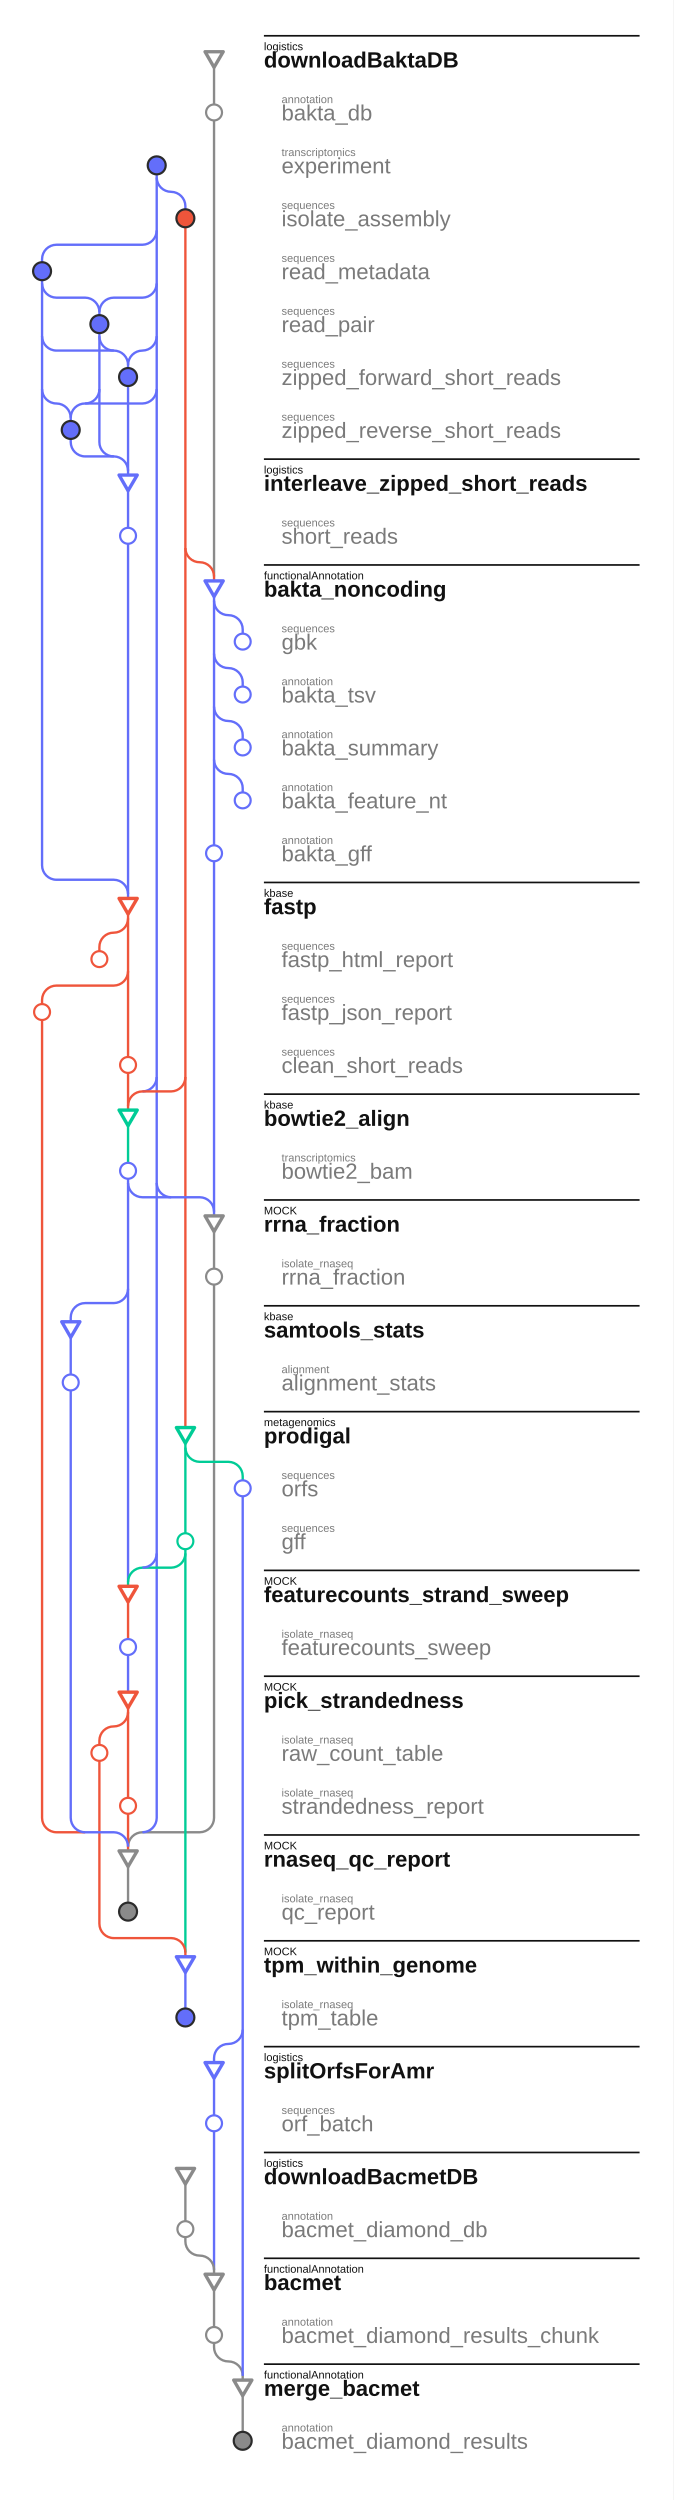
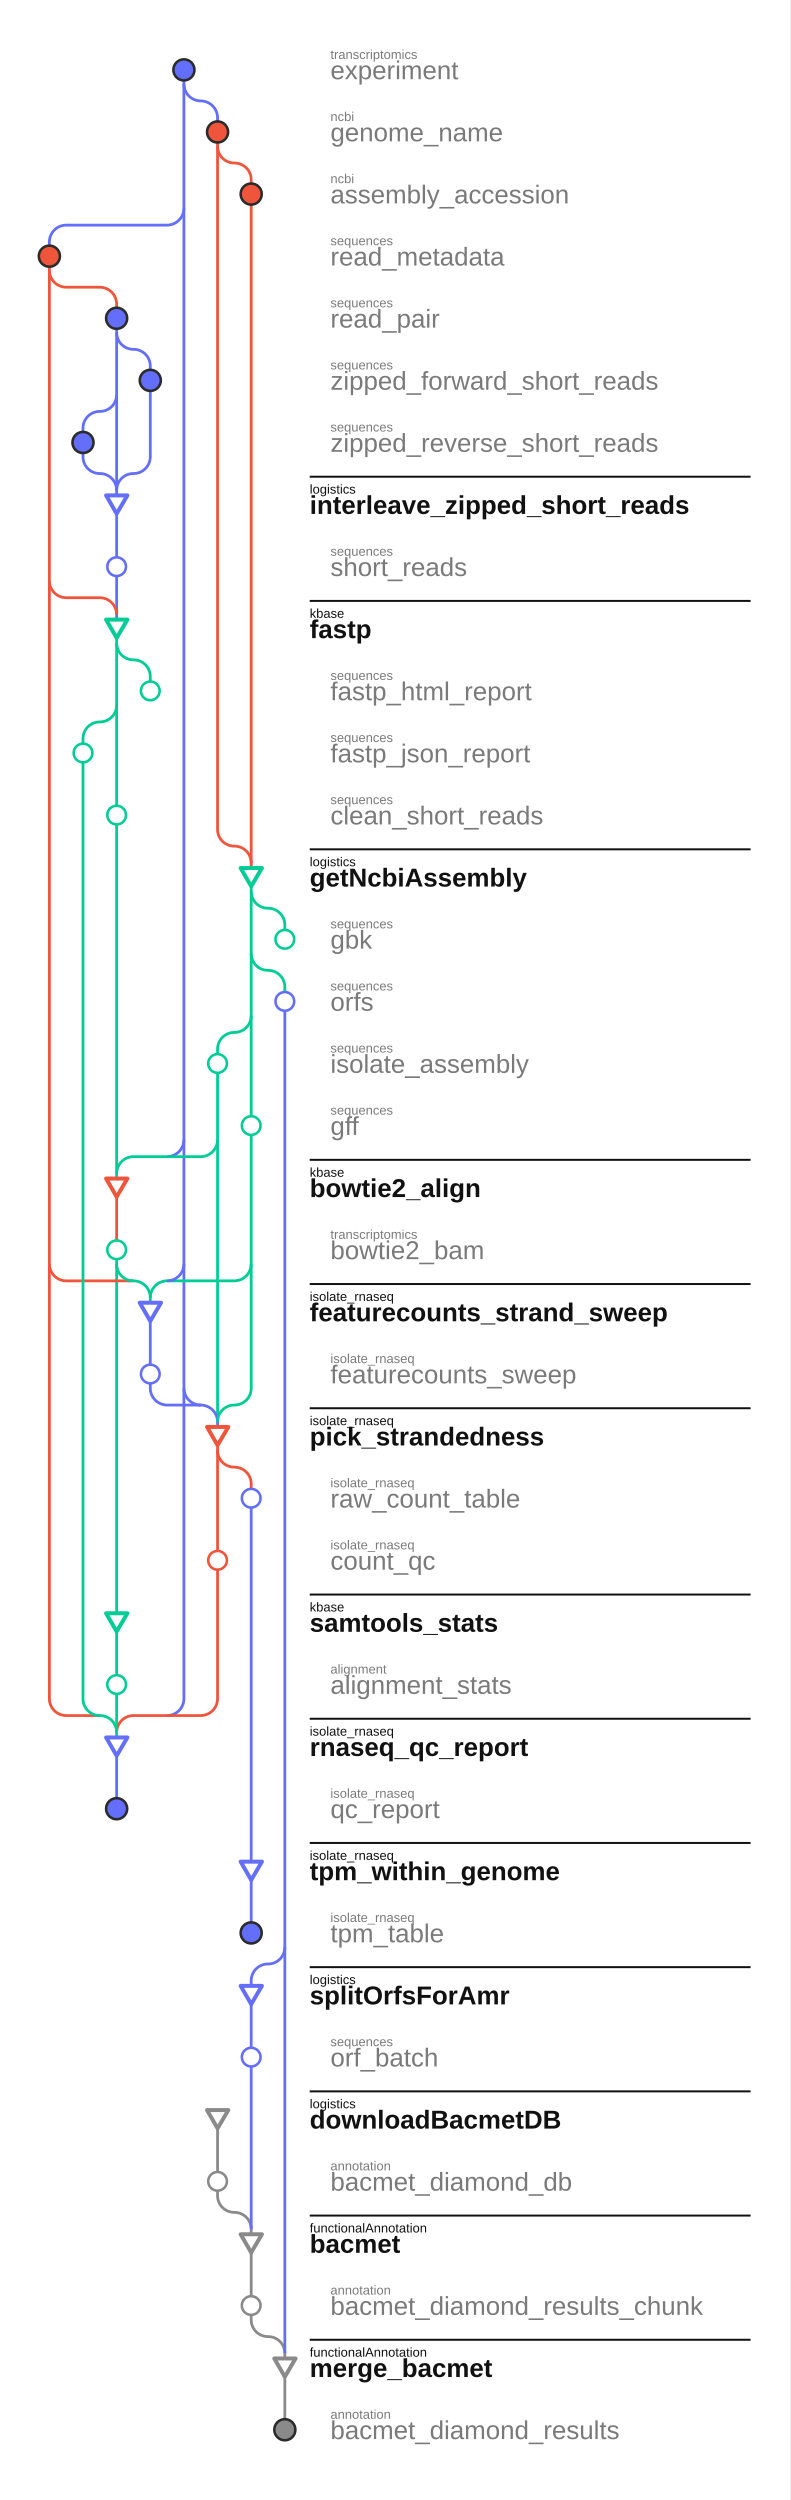
- <svg xmlns="http://www.w3.org/2000/svg" width="397" height="1474" viewBox="0 0 397 1474">
-   <rect width="397" height="1474" fill="#FFFFFF" />
+ <svg xmlns="http://www.w3.org/2000/svg" width="397" height="1256" viewBox="0 0 397 1256">
+   <rect width="397" height="1256" fill="#FFFFFF" />
  <g fill="none" stroke="#666666" stroke-width="1.4" stroke-linejoin="round" stroke-linecap="butt">
-     <path d="M 126.2,39.7 L 126.2,61.6" stroke="#8A8A8A" />
-     <path d="M 126.2,71.0 L 126.2,339.9" stroke="#8A8A8A" />
-     <path d="M 126.2,342.5 L 126.2,339.9 A 8.4,8.4 0 0 0 117.8,331.5 A 8.4,8.4 0 0 1 109.3,323.1" stroke="#EF553B" />
-     <path d="M 126.2,351.7 L 126.2,354.2 L 126.2,385.4 L 126.2,416.6 L 126.2,447.9 L 126.2,498.4" stroke="#636EFA" />
-     <path d="M 126.2,507.8 L 126.2,714.4 L 126.2,716.9" stroke="#636EFA" />
-     <path d="M 126.2,726.1 L 126.2,748.0" stroke="#8A8A8A" />
-     <path d="M 126.2,757.4 L 126.2,1071.8 A 8.5,8.5 0 0 1 117.8,1080.3 L 84.0,1080.3 A 8.5,8.5 0 0 0 75.5,1088.8" stroke="#8A8A8A" />
-     <path d="M 126.2,1216.1 L 126.2,1213.5 A 8.4,8.4 0 0 1 134.7,1205.1 A 8.4,8.4 0 0 0 143.1,1196.7" stroke="#636EFA" />
-     <path d="M 126.2,1225.3 L 126.2,1247.2" stroke="#636EFA" />
-     <path d="M 126.2,1256.6 L 126.2,1338.3" stroke="#636EFA" />
-     <path d="M 126.2,1340.9 L 126.2,1338.3 A 8.4,8.4 0 0 0 117.8,1329.9 A 8.4,8.4 0 0 1 109.3,1321.5 L 109.3,1319.0" stroke="#8A8A8A" />
-     <path d="M 126.2,1350.1 L 126.2,1372.0" stroke="#8A8A8A" />
-     <path d="M 126.2,1381.4 L 126.2,1383.8 A 8.4,8.4 0 0 0 134.7,1392.3 A 8.4,8.4 0 0 1 143.1,1400.8 L 143.1,1403.3" stroke="#8A8A8A" />
-     <path d="M 92.4,102.8 L 92.4,104.7 L 92.4,135.8 L 92.4,167.1 L 92.4,198.2 L 92.4,229.4 L 92.4,635.0 L 92.4,697.5 L 92.4,915.9 L 92.4,1071.8 A 8.5,8.5 0 0 1 84.0,1080.3" stroke="#636EFA" />
-     <path d="M 109.3,123.4 L 109.3,121.5 A 8.5,8.5 0 0 0 100.9,113.1 A 8.5,8.5 0 0 1 92.4,104.7" stroke="#636EFA" />
-     <path d="M 109.3,134.0 L 109.3,323.1 L 109.3,635.0 L 109.3,841.7" stroke="#EF553B" />
-     <path d="M 109.3,850.9 L 109.3,853.5 L 109.3,904.0" stroke="#00CC96" />
-     <path d="M 109.3,913.4 L 109.3,915.9 L 109.3,1151.2" stroke="#00CC96" />
-     <path d="M 109.3,1153.7 L 109.3,1151.2 A 8.5,8.5 0 0 0 100.9,1142.7 L 67.1,1142.7 A 8.5,8.5 0 0 1 58.6,1134.2 L 58.6,1038.2" stroke="#EF553B" />
-     <path d="M 109.3,1162.9 L 109.3,1184.2" stroke="#636EFA" />
-     <path d="M 109.3,1287.7 L 109.3,1309.6" stroke="#8A8A8A" />
-     <path d="M 24.8,154.6 L 24.8,152.8 A 8.5,8.5 0 0 1 33.3,144.3 L 84.0,144.3 A 8.5,8.5 0 0 0 92.4,135.8" stroke="#636EFA" />
-     <path d="M 24.8,165.2 L 24.8,167.1 L 24.8,198.2 L 24.8,229.4 L 24.8,510.2 A 8.5,8.5 0 0 0 33.3,518.7 L 67.1,518.7 A 8.5,8.5 0 0 1 75.5,527.1" stroke="#636EFA" />
-     <path d="M 24.8,592.0 L 24.8,589.5 A 8.5,8.5 0 0 1 33.3,581.1 L 67.1,581.1 A 8.5,8.5 0 0 0 75.5,572.6" stroke="#EF553B" />
-     <path d="M 24.8,601.4 L 24.8,1071.8 A 8.5,8.5 0 0 0 33.3,1080.3 L 50.2,1080.3" stroke="#EF553B" />
-     <path d="M 58.6,185.8 L 58.6,183.9 A 8.5,8.5 0 0 1 67.1,175.5 L 84.0,175.5 A 8.5,8.5 0 0 0 92.4,167.1" stroke="#636EFA" />
-     <path d="M 58.6,196.4 L 58.6,198.2 L 58.6,229.4 L 58.6,260.6 A 8.4,8.4 0 0 0 67.1,269.1" stroke="#636EFA" />
-     <path d="M 58.6,560.8 L 58.6,558.4 A 8.4,8.4 0 0 1 67.1,549.9 A 8.4,8.4 0 0 0 75.5,541.5" stroke="#EF553B" />
-     <path d="M 58.6,1028.8 L 58.6,1026.3 A 8.4,8.4 0 0 1 67.1,1017.9 A 8.4,8.4 0 0 0 75.5,1009.5" stroke="#EF553B" />
-     <path d="M 75.5,217.0 L 75.5,215.2 A 8.5,8.5 0 0 1 84.0,206.7 A 8.5,8.5 0 0 0 92.4,198.2" stroke="#636EFA" />
-     <path d="M 75.5,227.6 L 75.5,277.6 L 75.5,280.1" stroke="#636EFA" />
-     <path d="M 75.5,289.3 L 75.5,311.2" stroke="#636EFA" />
-     <path d="M 75.5,320.6 L 75.5,527.1 L 75.5,529.7" stroke="#636EFA" />
-     <path d="M 75.5,538.9 L 75.5,541.5 L 75.5,572.6 L 75.5,623.2" stroke="#EF553B" />
-     <path d="M 75.5,632.6 L 75.5,652.0 L 75.5,654.5" stroke="#EF553B" />
-     <path d="M 75.5,663.7 L 75.5,685.6" stroke="#00CC96" />
-     <path d="M 75.5,695.0 L 75.5,697.5 L 75.5,759.9 L 75.5,932.8" stroke="#636EFA" />
-     <path d="M 75.5,935.3 L 75.5,932.8 A 8.5,8.5 0 0 1 84.0,924.3 L 100.9,924.3 A 8.5,8.5 0 0 0 109.3,915.9" stroke="#00CC96" />
-     <path d="M 75.5,944.5 L 75.5,966.4" stroke="#EF553B" />
-     <path d="M 75.5,975.8 L 75.5,997.7" stroke="#636EFA" />
-     <path d="M 75.5,1006.9 L 75.5,1009.5 L 75.5,1060.0" stroke="#EF553B" />
-     <path d="M 75.5,1069.4 L 75.5,1088.8 L 75.5,1091.3" stroke="#EF553B" />
-     <path d="M 75.5,1100.5 L 75.5,1121.8" stroke="#8A8A8A" />
-     <path d="M 41.7,248.2 L 41.7,246.3 A 8.4,8.4 0 0 1 50.2,237.9 L 84.0,237.9 A 8.5,8.5 0 0 0 92.4,229.4" stroke="#636EFA" />
-     <path d="M 41.7,258.8 L 41.7,260.6 A 8.5,8.5 0 0 0 50.2,269.1 L 67.1,269.1 A 8.5,8.5 0 0 1 75.5,277.6" stroke="#636EFA" />
-     <path d="M 41.7,779.3 L 41.7,776.8 A 8.5,8.5 0 0 1 50.2,768.3 L 67.1,768.3 A 8.5,8.5 0 0 0 75.5,759.9" stroke="#636EFA" />
-     <path d="M 41.7,788.5 L 41.7,810.4" stroke="#636EFA" />
-     <path d="M 41.7,819.8 L 41.7,1071.8 A 8.5,8.5 0 0 0 50.2,1080.3 L 67.1,1080.3 A 8.5,8.5 0 0 1 75.5,1088.8" stroke="#636EFA" />
-     <path d="M 143.1,373.6 L 143.1,371.1 A 8.4,8.4 0 0 0 134.7,362.7 A 8.4,8.4 0 0 1 126.2,354.2" stroke="#636EFA" />
-     <path d="M 143.1,404.8 L 143.1,402.4 A 8.4,8.4 0 0 0 134.7,393.9 A 8.4,8.4 0 0 1 126.2,385.4" stroke="#636EFA" />
-     <path d="M 143.1,436.0 L 143.1,433.6 A 8.4,8.4 0 0 0 134.7,425.1 A 8.4,8.4 0 0 1 126.2,416.6" stroke="#636EFA" />
-     <path d="M 143.1,467.2 L 143.1,464.8 A 8.4,8.4 0 0 0 134.7,456.3 A 8.4,8.4 0 0 1 126.2,447.9" stroke="#636EFA" />
-     <path d="M 143.1,872.8 L 143.1,870.4 A 8.5,8.5 0 0 0 134.7,861.9 L 117.8,861.9 A 8.5,8.5 0 0 1 109.3,853.5" stroke="#00CC96" />
-     <path d="M 143.1,882.2 L 143.1,1196.7 L 143.1,1400.8" stroke="#636EFA" />
-     <path d="M 143.1,1412.5 L 143.1,1433.8" stroke="#8A8A8A" />
+     <path d="M 92.4,40.4 L 92.4,42.2 L 92.4,104.7 L 92.4,572.6 L 92.4,635.0 L 92.4,697.5 L 92.4,853.5 A 8.5,8.5 0 0 1 84.0,861.9" stroke="#636EFA" />
+     <path d="M 109.3,61.0 L 109.3,59.1 A 8.5,8.5 0 0 0 100.9,50.7 A 8.5,8.5 0 0 1 92.4,42.2" stroke="#636EFA" />
+     <path d="M 109.3,71.6 L 109.3,73.5 L 109.3,416.6 A 8.4,8.4 0 0 0 117.8,425.1 A 8.4,8.4 0 0 1 126.2,433.6" stroke="#EF553B" />
+     <path d="M 109.3,529.6 L 109.3,527.1 A 8.4,8.4 0 0 1 117.8,518.7 A 8.4,8.4 0 0 0 126.2,510.2" stroke="#00CC96" />
+     <path d="M 109.3,539.0 L 109.3,572.6 L 109.3,714.4" stroke="#00CC96" />
+     <path d="M 109.3,716.9 L 109.3,714.4 A 8.5,8.5 0 0 0 100.9,705.9 L 84.0,705.9 A 8.5,8.5 0 0 1 75.5,697.5 L 75.5,695.0" stroke="#636EFA" />
+     <path d="M 109.3,726.1 L 109.3,728.6 L 109.3,779.2" stroke="#EF553B" />
+     <path d="M 109.3,788.6 L 109.3,853.5 A 8.5,8.5 0 0 1 100.9,861.9 L 84.0,861.9 L 67.1,861.9 A 8.5,8.5 0 0 0 58.6,870.4" stroke="#EF553B" />
+     <path d="M 109.3,1069.3 L 109.3,1091.2" stroke="#8A8A8A" />
+     <path d="M 109.3,1100.6 L 109.3,1103.0 A 8.4,8.4 0 0 0 117.8,1111.5 A 8.4,8.4 0 0 1 126.2,1120.0 L 126.2,1122.5" stroke="#8A8A8A" />
+     <path d="M 24.8,123.4 L 24.8,121.5 A 8.5,8.5 0 0 1 33.3,113.1 L 84.0,113.1 A 8.5,8.5 0 0 0 92.4,104.7" stroke="#636EFA" />
+     <path d="M 24.8,134.0 L 24.8,135.8 L 24.8,291.9 L 24.8,635.0 L 24.8,853.5 A 8.5,8.5 0 0 0 33.3,861.9 L 50.2,861.9" stroke="#EF553B" />
+     <path d="M 58.6,154.6 L 58.6,152.8 A 8.5,8.5 0 0 0 50.2,144.3 L 33.3,144.3 A 8.5,8.5 0 0 1 24.8,135.8" stroke="#EF553B" />
+     <path d="M 58.6,165.2 L 58.6,167.1 L 58.6,198.2 L 58.6,246.3 L 58.6,248.9" stroke="#636EFA" />
+     <path d="M 58.6,258.1 L 58.6,280.0" stroke="#636EFA" />
+     <path d="M 58.6,289.4 L 58.6,308.8 L 58.6,311.3" stroke="#636EFA" />
+     <path d="M 58.6,320.5 L 58.6,323.1 L 58.6,354.2 L 58.6,404.8" stroke="#00CC96" />
+     <path d="M 58.6,414.2 L 58.6,589.5 L 58.6,592.1" stroke="#00CC96" />
+     <path d="M 58.6,601.3 L 58.6,623.2" stroke="#EF553B" />
+     <path d="M 58.6,632.6 L 58.6,635.0 L 58.6,810.5" stroke="#00CC96" />
+     <path d="M 58.6,819.7 L 58.6,841.6" stroke="#00CC96" />
+     <path d="M 58.6,851.0 L 58.6,870.4 L 58.6,872.9" stroke="#00CC96" />
+     <path d="M 58.6,882.1 L 58.6,903.4" stroke="#636EFA" />
+     <path d="M 75.5,185.8 L 75.5,183.9 A 8.4,8.4 0 0 0 67.1,175.5 A 8.4,8.4 0 0 1 58.6,167.1" stroke="#636EFA" />
+     <path d="M 75.5,196.4 L 75.5,229.4 A 8.4,8.4 0 0 1 67.1,237.9 A 8.4,8.4 0 0 0 58.6,246.3" stroke="#636EFA" />
+     <path d="M 75.5,342.4 L 75.5,339.9 A 8.4,8.4 0 0 0 67.1,331.5 A 8.4,8.4 0 0 1 58.6,323.1" stroke="#00CC96" />
+     <path d="M 75.5,654.5 L 75.5,652.0 A 8.5,8.5 0 0 1 84.0,643.5 L 117.8,643.5 A 8.5,8.5 0 0 0 126.2,635.0" stroke="#00CC96" />
+     <path d="M 75.5,663.7 L 75.5,685.6" stroke="#636EFA" />
+     <path d="M 126.2,92.2 L 126.2,90.3 A 8.4,8.4 0 0 0 117.8,81.9 A 8.4,8.4 0 0 1 109.3,73.5" stroke="#EF553B" />
+     <path d="M 126.2,102.8 L 126.2,433.6 L 126.2,436.1" stroke="#EF553B" />
+     <path d="M 126.2,445.3 L 126.2,447.9 L 126.2,479.1 L 126.2,510.2 L 126.2,560.8" stroke="#00CC96" />
+     <path d="M 126.2,570.2 L 126.2,635.0 L 126.2,697.5 A 8.4,8.4 0 0 1 117.8,705.9 A 8.4,8.4 0 0 0 109.3,714.4" stroke="#00CC96" />
+     <path d="M 126.2,748.0 L 126.2,745.5 A 8.4,8.4 0 0 0 117.8,737.1 A 8.4,8.4 0 0 1 109.3,728.6" stroke="#EF553B" />
+     <path d="M 126.2,757.4 L 126.2,935.3" stroke="#636EFA" />
+     <path d="M 126.2,944.5 L 126.2,965.8" stroke="#636EFA" />
+     <path d="M 126.2,997.7 L 126.2,995.1 A 8.4,8.4 0 0 1 134.7,986.7 A 8.4,8.4 0 0 0 143.1,978.2" stroke="#636EFA" />
+     <path d="M 126.2,1006.9 L 126.2,1028.8" stroke="#636EFA" />
+     <path d="M 126.2,1038.2 L 126.2,1120.0" stroke="#636EFA" />
+     <path d="M 126.2,1131.7 L 126.2,1153.6" stroke="#8A8A8A" />
+     <path d="M 126.2,1163.0 L 126.2,1165.5 A 8.4,8.4 0 0 0 134.7,1173.9 A 8.4,8.4 0 0 1 143.1,1182.3 L 143.1,1184.9" stroke="#8A8A8A" />
+     <path d="M 67.1,643.5 L 33.3,643.5 A 8.5,8.5 0 0 1 24.8,635.0" stroke="#EF553B" />
+     <path d="M 41.7,217.0 L 41.7,215.2 A 8.4,8.4 0 0 1 50.2,206.7 A 8.4,8.4 0 0 0 58.6,198.2" stroke="#636EFA" />
+     <path d="M 41.7,227.6 L 41.7,229.4 A 8.4,8.4 0 0 0 50.2,237.9 A 8.4,8.4 0 0 1 58.6,246.3" stroke="#636EFA" />
+     <path d="M 41.7,373.6 L 41.7,371.1 A 8.4,8.4 0 0 1 50.2,362.7 A 8.4,8.4 0 0 0 58.6,354.2" stroke="#00CC96" />
+     <path d="M 41.7,383.0 L 41.7,853.5 A 8.4,8.4 0 0 0 50.2,861.9 A 8.4,8.4 0 0 1 58.6,870.4" stroke="#00CC96" />
+     <path d="M 143.1,467.2 L 143.1,464.8 A 8.4,8.4 0 0 0 134.7,456.3 A 8.4,8.4 0 0 1 126.2,447.9" stroke="#00CC96" />
+     <path d="M 143.1,498.4 L 143.1,495.9 A 8.4,8.4 0 0 0 134.7,487.5 A 8.4,8.4 0 0 1 126.2,479.1" stroke="#00CC96" />
+     <path d="M 143.1,507.8 L 143.1,978.2 L 143.1,1182.3" stroke="#636EFA" />
+     <path d="M 143.1,1194.1 L 143.1,1215.4" stroke="#8A8A8A" />
+     <path d="M 92.4,572.6 A 8.5,8.5 0 0 1 84.0,581.1" stroke="#636EFA" />
+     <path d="M 58.6,589.5 A 8.5,8.5 0 0 1 67.1,581.1 L 84.0,581.1 L 100.9,581.1 A 8.5,8.5 0 0 0 109.3,572.6" stroke="#00CC96" />
    <path d="M 92.4,635.0 A 8.5,8.5 0 0 1 84.0,643.5" stroke="#636EFA" />
-     <path d="M 75.5,652.0 A 8.5,8.5 0 0 1 84.0,643.5 L 100.9,643.5 A 8.5,8.5 0 0 0 109.3,635.0" stroke="#EF553B" />
    <path d="M 92.4,697.5 A 8.5,8.5 0 0 0 100.9,705.9" stroke="#636EFA" />
-     <path d="M 126.2,714.4 A 8.5,8.5 0 0 0 117.8,705.9 L 100.9,705.9 L 84.0,705.9 A 8.5,8.5 0 0 1 75.5,697.5" stroke="#636EFA" />
-     <path d="M 92.4,915.9 A 8.5,8.5 0 0 1 84.0,924.3" stroke="#636EFA" />
-     <path d="M 24.8,167.1 A 8.5,8.5 0 0 0 33.3,175.5 L 50.2,175.5 A 8.5,8.5 0 0 1 58.6,183.9" stroke="#636EFA" />
-     <path d="M 24.8,198.2 A 8.5,8.5 0 0 0 33.3,206.7 L 67.1,206.7 A 8.4,8.4 0 0 1 75.5,215.2" stroke="#636EFA" />
-     <path d="M 24.8,229.4 A 8.5,8.5 0 0 0 33.3,237.9 A 8.5,8.5 0 0 1 41.7,246.3" stroke="#636EFA" />
-     <path d="M 58.6,198.2 A 8.4,8.4 0 0 0 67.1,206.7" stroke="#636EFA" />
-     <path d="M 58.6,229.4 A 8.4,8.4 0 0 1 50.2,237.9" stroke="#636EFA" />
-   </g>
-   <g>
-     <polygon points="120.9,30.5 131.6,30.5 126.2,39.7" fill="#FFFFFF" stroke="#8A8A8A" stroke-width="2.0" stroke-linejoin="round" />
-     <line x1="155.6" y1="21.1" x2="377.1" y2="21.1" stroke="#111111" stroke-width="1" />
-     <text x="155.6" y="29.6" font-family="Arial" font-size="6.5" fill="#111111" text-anchor="start">logistics</text>
-     <text x="155.6" y="39.8" font-family="Arial" font-size="13" fill="#111111" font-weight="600" text-anchor="start">downloadBaktaDB</text>
-   </g>
-   <g>
-     <circle cx="126.2" cy="66.3" r="4.7" fill="#FFFFFF" stroke="#8A8A8A" stroke-width="1.3" />
-     <text x="166.0" y="60.8" font-family="Arial" font-size="6.5" fill="#7A7A7A" text-anchor="start">annotation</text>
-     <text x="166.0" y="71.0" font-family="Arial" font-size="13" fill="#7A7A7A" font-weight="normal" text-anchor="start">bakta_db</text>
-   </g>
-   <g>
-     <circle cx="92.4" cy="97.5" r="5.3" fill="#636EFA" stroke="#2B2B2B" stroke-width="1.3" />
-     <text x="166.0" y="92.0" font-family="Arial" font-size="6.5" fill="#7A7A7A" text-anchor="start">transcriptomics</text>
-     <text x="166.0" y="102.2" font-family="Arial" font-size="13" fill="#7A7A7A" font-weight="normal" text-anchor="start">experiment</text>
-   </g>
-   <g>
-     <circle cx="109.3" cy="128.7" r="5.3" fill="#EF553B" stroke="#2B2B2B" stroke-width="1.3" />
+     <path d="M 24.8,291.9 A 8.5,8.5 0 0 0 33.3,300.3 L 50.2,300.3 A 8.5,8.5 0 0 1 58.6,308.8" stroke="#EF553B" />
+     <path d="M 75.5,652.0 A 8.4,8.4 0 0 0 67.1,643.5 A 8.4,8.4 0 0 1 58.6,635.0" stroke="#00CC96" />
+   </g>
+   <g>
+     <circle cx="92.4" cy="35.1" r="5.3" fill="#636EFA" stroke="#2B2B2B" stroke-width="1.3" />
+     <text x="166.0" y="29.6" font-family="Arial" font-size="6.5" fill="#7A7A7A" text-anchor="start">transcriptomics</text>
+     <text x="166.0" y="39.8" font-family="Arial" font-size="13" fill="#7A7A7A" font-weight="normal" text-anchor="start">experiment</text>
+   </g>
+   <g>
+     <circle cx="109.3" cy="66.3" r="5.3" fill="#EF553B" stroke="#2B2B2B" stroke-width="1.3" />
+     <text x="166.0" y="60.8" font-family="Arial" font-size="6.5" fill="#7A7A7A" text-anchor="start">ncbi</text>
+     <text x="166.0" y="71.0" font-family="Arial" font-size="13" fill="#7A7A7A" font-weight="normal" text-anchor="start">genome_name</text>
+   </g>
+   <g>
+     <circle cx="126.2" cy="97.5" r="5.3" fill="#EF553B" stroke="#2B2B2B" stroke-width="1.3" />
+     <text x="166.0" y="92.0" font-family="Arial" font-size="6.5" fill="#7A7A7A" text-anchor="start">ncbi</text>
+     <text x="166.0" y="102.2" font-family="Arial" font-size="13" fill="#7A7A7A" font-weight="normal" text-anchor="start">assembly_accession</text>
+   </g>
+   <g>
+     <circle cx="24.8" cy="128.7" r="5.3" fill="#EF553B" stroke="#2B2B2B" stroke-width="1.3" />
    <text x="166.0" y="123.2" font-family="Arial" font-size="6.5" fill="#7A7A7A" text-anchor="start">sequences</text>
-     <text x="166.0" y="133.4" font-family="Arial" font-size="13" fill="#7A7A7A" font-weight="normal" text-anchor="start">isolate_assembly</text>
-   </g>
-   <g>
-     <circle cx="24.8" cy="159.9" r="5.3" fill="#636EFA" stroke="#2B2B2B" stroke-width="1.3" />
+     <text x="166.0" y="133.4" font-family="Arial" font-size="13" fill="#7A7A7A" font-weight="normal" text-anchor="start">read_metadata</text>
+   </g>
+   <g>
+     <circle cx="58.6" cy="159.9" r="5.3" fill="#636EFA" stroke="#2B2B2B" stroke-width="1.3" />
    <text x="166.0" y="154.4" font-family="Arial" font-size="6.5" fill="#7A7A7A" text-anchor="start">sequences</text>
-     <text x="166.0" y="164.6" font-family="Arial" font-size="13" fill="#7A7A7A" font-weight="normal" text-anchor="start">read_metadata</text>
-   </g>
-   <g>
-     <circle cx="58.6" cy="191.1" r="5.3" fill="#636EFA" stroke="#2B2B2B" stroke-width="1.3" />
+     <text x="166.0" y="164.6" font-family="Arial" font-size="13" fill="#7A7A7A" font-weight="normal" text-anchor="start">read_pair</text>
+   </g>
+   <g>
+     <circle cx="75.5" cy="191.1" r="5.3" fill="#636EFA" stroke="#2B2B2B" stroke-width="1.3" />
    <text x="166.0" y="185.6" font-family="Arial" font-size="6.5" fill="#7A7A7A" text-anchor="start">sequences</text>
-     <text x="166.0" y="195.8" font-family="Arial" font-size="13" fill="#7A7A7A" font-weight="normal" text-anchor="start">read_pair</text>
-   </g>
-   <g>
-     <circle cx="75.5" cy="222.3" r="5.3" fill="#636EFA" stroke="#2B2B2B" stroke-width="1.3" />
+     <text x="166.0" y="195.8" font-family="Arial" font-size="13" fill="#7A7A7A" font-weight="normal" text-anchor="start">zipped_forward_short_reads</text>
+   </g>
+   <g>
+     <circle cx="41.7" cy="222.3" r="5.3" fill="#636EFA" stroke="#2B2B2B" stroke-width="1.3" />
    <text x="166.0" y="216.8" font-family="Arial" font-size="6.5" fill="#7A7A7A" text-anchor="start">sequences</text>
-     <text x="166.0" y="227.0" font-family="Arial" font-size="13" fill="#7A7A7A" font-weight="normal" text-anchor="start">zipped_forward_short_reads</text>
-   </g>
-   <g>
-     <circle cx="41.7" cy="253.5" r="5.3" fill="#636EFA" stroke="#2B2B2B" stroke-width="1.3" />
-     <text x="166.0" y="248.0" font-family="Arial" font-size="6.5" fill="#7A7A7A" text-anchor="start">sequences</text>
-     <text x="166.0" y="258.2" font-family="Arial" font-size="13" fill="#7A7A7A" font-weight="normal" text-anchor="start">zipped_reverse_short_reads</text>
-   </g>
-   <g>
-     <polygon points="70.2,280.1 80.9,280.1 75.5,289.3" fill="#FFFFFF" stroke="#636EFA" stroke-width="2.0" stroke-linejoin="round" />
-     <line x1="155.6" y1="270.7" x2="377.1" y2="270.7" stroke="#111111" stroke-width="1" />
-     <text x="155.6" y="279.2" font-family="Arial" font-size="6.5" fill="#111111" text-anchor="start">logistics</text>
-     <text x="155.6" y="289.4" font-family="Arial" font-size="13" fill="#111111" font-weight="600" text-anchor="start">interleave_zipped_short_reads</text>
-   </g>
-   <g>
-     <circle cx="75.5" cy="315.9" r="4.7" fill="#FFFFFF" stroke="#636EFA" stroke-width="1.3" />
-     <text x="166.0" y="310.4" font-family="Arial" font-size="6.5" fill="#7A7A7A" text-anchor="start">sequences</text>
-     <text x="166.0" y="320.6" font-family="Arial" font-size="13" fill="#7A7A7A" font-weight="normal" text-anchor="start">short_reads</text>
-   </g>
-   <g>
-     <polygon points="120.9,342.5 131.6,342.5 126.2,351.7" fill="#FFFFFF" stroke="#636EFA" stroke-width="2.0" stroke-linejoin="round" />
-     <line x1="155.6" y1="333.1" x2="377.1" y2="333.1" stroke="#111111" stroke-width="1" />
-     <text x="155.6" y="341.6" font-family="Arial" font-size="6.5" fill="#111111" text-anchor="start">functionalAnnotation</text>
-     <text x="155.6" y="351.8" font-family="Arial" font-size="13" fill="#111111" font-weight="600" text-anchor="start">bakta_noncoding</text>
-   </g>
-   <g>
-     <circle cx="143.1" cy="378.3" r="4.7" fill="#FFFFFF" stroke="#636EFA" stroke-width="1.3" />
+     <text x="166.0" y="227.0" font-family="Arial" font-size="13" fill="#7A7A7A" font-weight="normal" text-anchor="start">zipped_reverse_short_reads</text>
+   </g>
+   <g>
+     <polygon points="53.3,248.9 64.0,248.9 58.6,258.1" fill="#FFFFFF" stroke="#636EFA" stroke-width="2.0" stroke-linejoin="round" />
+     <line x1="155.6" y1="239.5" x2="377.1" y2="239.5" stroke="#111111" stroke-width="1" />
+     <text x="155.6" y="248.0" font-family="Arial" font-size="6.5" fill="#111111" text-anchor="start">logistics</text>
+     <text x="155.6" y="258.2" font-family="Arial" font-size="13" fill="#111111" font-weight="600" text-anchor="start">interleave_zipped_short_reads</text>
+   </g>
+   <g>
+     <circle cx="58.6" cy="284.7" r="4.7" fill="#FFFFFF" stroke="#636EFA" stroke-width="1.3" />
+     <text x="166.0" y="279.2" font-family="Arial" font-size="6.5" fill="#7A7A7A" text-anchor="start">sequences</text>
+     <text x="166.0" y="289.4" font-family="Arial" font-size="13" fill="#7A7A7A" font-weight="normal" text-anchor="start">short_reads</text>
+   </g>
+   <g>
+     <polygon points="53.3,311.3 64.0,311.3 58.6,320.5" fill="#FFFFFF" stroke="#00CC96" stroke-width="2.0" stroke-linejoin="round" />
+     <line x1="155.6" y1="301.9" x2="377.1" y2="301.9" stroke="#111111" stroke-width="1" />
+     <text x="155.6" y="310.4" font-family="Arial" font-size="6.5" fill="#111111" text-anchor="start">kbase</text>
+     <text x="155.6" y="320.6" font-family="Arial" font-size="13" fill="#111111" font-weight="600" text-anchor="start">fastp</text>
+   </g>
+   <g>
+     <circle cx="75.5" cy="347.1" r="4.7" fill="#FFFFFF" stroke="#00CC96" stroke-width="1.3" />
+     <text x="166.0" y="341.6" font-family="Arial" font-size="6.5" fill="#7A7A7A" text-anchor="start">sequences</text>
+     <text x="166.0" y="351.8" font-family="Arial" font-size="13" fill="#7A7A7A" font-weight="normal" text-anchor="start">fastp_html_report</text>
+   </g>
+   <g>
+     <circle cx="41.7" cy="378.3" r="4.7" fill="#FFFFFF" stroke="#00CC96" stroke-width="1.3" />
    <text x="166.0" y="372.8" font-family="Arial" font-size="6.5" fill="#7A7A7A" text-anchor="start">sequences</text>
-     <text x="166.0" y="383.0" font-family="Arial" font-size="13" fill="#7A7A7A" font-weight="normal" text-anchor="start">gbk</text>
-   </g>
-   <g>
-     <circle cx="143.1" cy="409.5" r="4.7" fill="#FFFFFF" stroke="#636EFA" stroke-width="1.3" />
-     <text x="166.0" y="404.0" font-family="Arial" font-size="6.5" fill="#7A7A7A" text-anchor="start">annotation</text>
-     <text x="166.0" y="414.2" font-family="Arial" font-size="13" fill="#7A7A7A" font-weight="normal" text-anchor="start">bakta_tsv</text>
-   </g>
-   <g>
-     <circle cx="143.1" cy="440.7" r="4.7" fill="#FFFFFF" stroke="#636EFA" stroke-width="1.3" />
-     <text x="166.0" y="435.2" font-family="Arial" font-size="6.5" fill="#7A7A7A" text-anchor="start">annotation</text>
-     <text x="166.0" y="445.4" font-family="Arial" font-size="13" fill="#7A7A7A" font-weight="normal" text-anchor="start">bakta_summary</text>
-   </g>
-   <g>
-     <circle cx="143.1" cy="471.9" r="4.7" fill="#FFFFFF" stroke="#636EFA" stroke-width="1.3" />
-     <text x="166.0" y="466.4" font-family="Arial" font-size="6.5" fill="#7A7A7A" text-anchor="start">annotation</text>
-     <text x="166.0" y="476.6" font-family="Arial" font-size="13" fill="#7A7A7A" font-weight="normal" text-anchor="start">bakta_feature_nt</text>
-   </g>
-   <g>
-     <circle cx="126.2" cy="503.1" r="4.7" fill="#FFFFFF" stroke="#636EFA" stroke-width="1.3" />
-     <text x="166.0" y="497.6" font-family="Arial" font-size="6.5" fill="#7A7A7A" text-anchor="start">annotation</text>
-     <text x="166.0" y="507.8" font-family="Arial" font-size="13" fill="#7A7A7A" font-weight="normal" text-anchor="start">bakta_gff</text>
-   </g>
-   <g>
-     <polygon points="70.2,529.7 80.9,529.7 75.5,538.9" fill="#FFFFFF" stroke="#EF553B" stroke-width="2.0" stroke-linejoin="round" />
-     <line x1="155.6" y1="520.3" x2="377.1" y2="520.3" stroke="#111111" stroke-width="1" />
-     <text x="155.6" y="528.8" font-family="Arial" font-size="6.5" fill="#111111" text-anchor="start">kbase</text>
-     <text x="155.6" y="539.0" font-family="Arial" font-size="13" fill="#111111" font-weight="600" text-anchor="start">fastp</text>
-   </g>
-   <g>
-     <circle cx="58.6" cy="565.5" r="4.7" fill="#FFFFFF" stroke="#EF553B" stroke-width="1.3" />
+     <text x="166.0" y="383.0" font-family="Arial" font-size="13" fill="#7A7A7A" font-weight="normal" text-anchor="start">fastp_json_report</text>
+   </g>
+   <g>
+     <circle cx="58.6" cy="409.5" r="4.7" fill="#FFFFFF" stroke="#00CC96" stroke-width="1.3" />
+     <text x="166.0" y="404.0" font-family="Arial" font-size="6.5" fill="#7A7A7A" text-anchor="start">sequences</text>
+     <text x="166.0" y="414.2" font-family="Arial" font-size="13" fill="#7A7A7A" font-weight="normal" text-anchor="start">clean_short_reads</text>
+   </g>
+   <g>
+     <polygon points="120.9,436.1 131.6,436.1 126.2,445.3" fill="#FFFFFF" stroke="#00CC96" stroke-width="2.0" stroke-linejoin="round" />
+     <line x1="155.6" y1="426.7" x2="377.1" y2="426.7" stroke="#111111" stroke-width="1" />
+     <text x="155.6" y="435.2" font-family="Arial" font-size="6.5" fill="#111111" text-anchor="start">logistics</text>
+     <text x="155.6" y="445.4" font-family="Arial" font-size="13" fill="#111111" font-weight="600" text-anchor="start">getNcbiAssembly</text>
+   </g>
+   <g>
+     <circle cx="143.1" cy="471.9" r="4.7" fill="#FFFFFF" stroke="#00CC96" stroke-width="1.3" />
+     <text x="166.0" y="466.4" font-family="Arial" font-size="6.5" fill="#7A7A7A" text-anchor="start">sequences</text>
+     <text x="166.0" y="476.6" font-family="Arial" font-size="13" fill="#7A7A7A" font-weight="normal" text-anchor="start">gbk</text>
+   </g>
+   <g>
+     <circle cx="143.1" cy="503.1" r="4.7" fill="#FFFFFF" stroke="#636EFA" stroke-width="1.3" />
+     <text x="166.0" y="497.6" font-family="Arial" font-size="6.5" fill="#7A7A7A" text-anchor="start">sequences</text>
+     <text x="166.0" y="507.8" font-family="Arial" font-size="13" fill="#7A7A7A" font-weight="normal" text-anchor="start">orfs</text>
+   </g>
+   <g>
+     <circle cx="109.3" cy="534.3" r="4.7" fill="#FFFFFF" stroke="#00CC96" stroke-width="1.3" />
+     <text x="166.0" y="528.8" font-family="Arial" font-size="6.5" fill="#7A7A7A" text-anchor="start">sequences</text>
+     <text x="166.0" y="539.0" font-family="Arial" font-size="13" fill="#7A7A7A" font-weight="normal" text-anchor="start">isolate_assembly</text>
+   </g>
+   <g>
+     <circle cx="126.2" cy="565.5" r="4.7" fill="#FFFFFF" stroke="#00CC96" stroke-width="1.3" />
    <text x="166.0" y="560.0" font-family="Arial" font-size="6.5" fill="#7A7A7A" text-anchor="start">sequences</text>
-     <text x="166.0" y="570.2" font-family="Arial" font-size="13" fill="#7A7A7A" font-weight="normal" text-anchor="start">fastp_html_report</text>
-   </g>
-   <g>
-     <circle cx="24.8" cy="596.7" r="4.7" fill="#FFFFFF" stroke="#EF553B" stroke-width="1.3" />
-     <text x="166.0" y="591.2" font-family="Arial" font-size="6.5" fill="#7A7A7A" text-anchor="start">sequences</text>
-     <text x="166.0" y="601.4" font-family="Arial" font-size="13" fill="#7A7A7A" font-weight="normal" text-anchor="start">fastp_json_report</text>
-   </g>
-   <g>
-     <circle cx="75.5" cy="627.9" r="4.7" fill="#FFFFFF" stroke="#EF553B" stroke-width="1.3" />
-     <text x="166.0" y="622.4" font-family="Arial" font-size="6.5" fill="#7A7A7A" text-anchor="start">sequences</text>
-     <text x="166.0" y="632.6" font-family="Arial" font-size="13" fill="#7A7A7A" font-weight="normal" text-anchor="start">clean_short_reads</text>
-   </g>
-   <g>
-     <polygon points="70.2,654.5 80.9,654.5 75.5,663.7" fill="#FFFFFF" stroke="#00CC96" stroke-width="2.0" stroke-linejoin="round" />
+     <text x="166.0" y="570.2" font-family="Arial" font-size="13" fill="#7A7A7A" font-weight="normal" text-anchor="start">gff</text>
+   </g>
+   <g>
+     <polygon points="53.3,592.1 64.0,592.1 58.6,601.3" fill="#FFFFFF" stroke="#EF553B" stroke-width="2.0" stroke-linejoin="round" />
+     <line x1="155.6" y1="582.7" x2="377.1" y2="582.7" stroke="#111111" stroke-width="1" />
+     <text x="155.6" y="591.2" font-family="Arial" font-size="6.5" fill="#111111" text-anchor="start">kbase</text>
+     <text x="155.6" y="601.4" font-family="Arial" font-size="13" fill="#111111" font-weight="600" text-anchor="start">bowtie2_align</text>
+   </g>
+   <g>
+     <circle cx="58.6" cy="627.9" r="4.7" fill="#FFFFFF" stroke="#00CC96" stroke-width="1.3" />
+     <text x="166.0" y="622.4" font-family="Arial" font-size="6.5" fill="#7A7A7A" text-anchor="start">transcriptomics</text>
+     <text x="166.0" y="632.6" font-family="Arial" font-size="13" fill="#7A7A7A" font-weight="normal" text-anchor="start">bowtie2_bam</text>
+   </g>
+   <g>
+     <polygon points="70.2,654.5 80.9,654.5 75.5,663.7" fill="#FFFFFF" stroke="#636EFA" stroke-width="2.0" stroke-linejoin="round" />
    <line x1="155.6" y1="645.1" x2="377.1" y2="645.1" stroke="#111111" stroke-width="1" />
-     <text x="155.6" y="653.6" font-family="Arial" font-size="6.5" fill="#111111" text-anchor="start">kbase</text>
-     <text x="155.6" y="663.8" font-family="Arial" font-size="13" fill="#111111" font-weight="600" text-anchor="start">bowtie2_align</text>
+     <text x="155.6" y="653.6" font-family="Arial" font-size="6.5" fill="#111111" text-anchor="start">isolate_rnaseq</text>
+     <text x="155.6" y="663.8" font-family="Arial" font-size="13" fill="#111111" font-weight="600" text-anchor="start">featurecounts_strand_sweep</text>
  </g>
  <g>
    <circle cx="75.5" cy="690.3" r="4.7" fill="#FFFFFF" stroke="#636EFA" stroke-width="1.3" />
-     <text x="166.0" y="684.8" font-family="Arial" font-size="6.5" fill="#7A7A7A" text-anchor="start">transcriptomics</text>
-     <text x="166.0" y="695.0" font-family="Arial" font-size="13" fill="#7A7A7A" font-weight="normal" text-anchor="start">bowtie2_bam</text>
-   </g>
-   <g>
-     <polygon points="120.9,716.9 131.6,716.9 126.2,726.1" fill="#FFFFFF" stroke="#8A8A8A" stroke-width="2.0" stroke-linejoin="round" />
+     <text x="166.0" y="684.8" font-family="Arial" font-size="6.5" fill="#7A7A7A" text-anchor="start">isolate_rnaseq</text>
+     <text x="166.0" y="695.0" font-family="Arial" font-size="13" fill="#7A7A7A" font-weight="normal" text-anchor="start">featurecounts_sweep</text>
+   </g>
+   <g>
+     <polygon points="104.0,716.9 114.7,716.9 109.3,726.1" fill="#FFFFFF" stroke="#EF553B" stroke-width="2.0" stroke-linejoin="round" />
    <line x1="155.6" y1="707.5" x2="377.1" y2="707.5" stroke="#111111" stroke-width="1" />
-     <text x="155.6" y="716.0" font-family="Arial" font-size="6.5" fill="#111111" text-anchor="start">MOCK</text>
-     <text x="155.6" y="726.2" font-family="Arial" font-size="13" fill="#111111" font-weight="600" text-anchor="start">rrna_fraction</text>
-   </g>
-   <g>
-     <circle cx="126.2" cy="752.7" r="4.7" fill="#FFFFFF" stroke="#8A8A8A" stroke-width="1.3" />
+     <text x="155.6" y="716.0" font-family="Arial" font-size="6.5" fill="#111111" text-anchor="start">isolate_rnaseq</text>
+     <text x="155.6" y="726.2" font-family="Arial" font-size="13" fill="#111111" font-weight="600" text-anchor="start">pick_strandedness</text>
+   </g>
+   <g>
+     <circle cx="126.2" cy="752.7" r="4.7" fill="#FFFFFF" stroke="#636EFA" stroke-width="1.3" />
    <text x="166.0" y="747.2" font-family="Arial" font-size="6.5" fill="#7A7A7A" text-anchor="start">isolate_rnaseq</text>
-     <text x="166.0" y="757.4" font-family="Arial" font-size="13" fill="#7A7A7A" font-weight="normal" text-anchor="start">rrna_fraction</text>
-   </g>
-   <g>
-     <polygon points="36.4,779.3 47.1,779.3 41.7,788.5" fill="#FFFFFF" stroke="#636EFA" stroke-width="2.0" stroke-linejoin="round" />
-     <line x1="155.6" y1="769.9" x2="377.1" y2="769.9" stroke="#111111" stroke-width="1" />
-     <text x="155.6" y="778.4" font-family="Arial" font-size="6.5" fill="#111111" text-anchor="start">kbase</text>
-     <text x="155.6" y="788.6" font-family="Arial" font-size="13" fill="#111111" font-weight="600" text-anchor="start">samtools_stats</text>
-   </g>
-   <g>
-     <circle cx="41.7" cy="815.1" r="4.7" fill="#FFFFFF" stroke="#636EFA" stroke-width="1.3" />
-     <text x="166.0" y="809.6" font-family="Arial" font-size="6.5" fill="#7A7A7A" text-anchor="start">alignment</text>
-     <text x="166.0" y="819.8" font-family="Arial" font-size="13" fill="#7A7A7A" font-weight="normal" text-anchor="start">alignment_stats</text>
-   </g>
-   <g>
-     <polygon points="104.0,841.7 114.7,841.7 109.3,850.9" fill="#FFFFFF" stroke="#00CC96" stroke-width="2.0" stroke-linejoin="round" />
-     <line x1="155.6" y1="832.3" x2="377.1" y2="832.3" stroke="#111111" stroke-width="1" />
-     <text x="155.6" y="840.8" font-family="Arial" font-size="6.5" fill="#111111" text-anchor="start">metagenomics</text>
-     <text x="155.6" y="851.0" font-family="Arial" font-size="13" fill="#111111" font-weight="600" text-anchor="start">prodigal</text>
-   </g>
-   <g>
-     <circle cx="143.1" cy="877.5" r="4.7" fill="#FFFFFF" stroke="#636EFA" stroke-width="1.3" />
-     <text x="166.0" y="872.0" font-family="Arial" font-size="6.5" fill="#7A7A7A" text-anchor="start">sequences</text>
-     <text x="166.0" y="882.2" font-family="Arial" font-size="13" fill="#7A7A7A" font-weight="normal" text-anchor="start">orfs</text>
-   </g>
-   <g>
-     <circle cx="109.3" cy="908.7" r="4.7" fill="#FFFFFF" stroke="#00CC96" stroke-width="1.3" />
-     <text x="166.0" y="903.2" font-family="Arial" font-size="6.5" fill="#7A7A7A" text-anchor="start">sequences</text>
-     <text x="166.0" y="913.4" font-family="Arial" font-size="13" fill="#7A7A7A" font-weight="normal" text-anchor="start">gff</text>
-   </g>
-   <g>
-     <polygon points="70.2,935.3 80.9,935.3 75.5,944.5" fill="#FFFFFF" stroke="#EF553B" stroke-width="2.0" stroke-linejoin="round" />
+     <text x="166.0" y="757.4" font-family="Arial" font-size="13" fill="#7A7A7A" font-weight="normal" text-anchor="start">raw_count_table</text>
+   </g>
+   <g>
+     <circle cx="109.3" cy="783.9" r="4.7" fill="#FFFFFF" stroke="#EF553B" stroke-width="1.3" />
+     <text x="166.0" y="778.4" font-family="Arial" font-size="6.5" fill="#7A7A7A" text-anchor="start">isolate_rnaseq</text>
+     <text x="166.0" y="788.6" font-family="Arial" font-size="13" fill="#7A7A7A" font-weight="normal" text-anchor="start">count_qc</text>
+   </g>
+   <g>
+     <polygon points="53.3,810.5 64.0,810.5 58.6,819.7" fill="#FFFFFF" stroke="#00CC96" stroke-width="2.0" stroke-linejoin="round" />
+     <line x1="155.6" y1="801.1" x2="377.1" y2="801.1" stroke="#111111" stroke-width="1" />
+     <text x="155.6" y="809.6" font-family="Arial" font-size="6.5" fill="#111111" text-anchor="start">kbase</text>
+     <text x="155.6" y="819.8" font-family="Arial" font-size="13" fill="#111111" font-weight="600" text-anchor="start">samtools_stats</text>
+   </g>
+   <g>
+     <circle cx="58.6" cy="846.3" r="4.7" fill="#FFFFFF" stroke="#00CC96" stroke-width="1.3" />
+     <text x="166.0" y="840.8" font-family="Arial" font-size="6.5" fill="#7A7A7A" text-anchor="start">alignment</text>
+     <text x="166.0" y="851.0" font-family="Arial" font-size="13" fill="#7A7A7A" font-weight="normal" text-anchor="start">alignment_stats</text>
+   </g>
+   <g>
+     <polygon points="53.3,872.9 64.0,872.9 58.6,882.1" fill="#FFFFFF" stroke="#636EFA" stroke-width="2.0" stroke-linejoin="round" />
+     <line x1="155.6" y1="863.5" x2="377.1" y2="863.5" stroke="#111111" stroke-width="1" />
+     <text x="155.6" y="872.0" font-family="Arial" font-size="6.5" fill="#111111" text-anchor="start">isolate_rnaseq</text>
+     <text x="155.6" y="882.2" font-family="Arial" font-size="13" fill="#111111" font-weight="600" text-anchor="start">rnaseq_qc_report</text>
+   </g>
+   <g>
+     <circle cx="58.6" cy="908.7" r="5.3" fill="#636EFA" stroke="#2B2B2B" stroke-width="1.3" />
+     <text x="166.0" y="903.2" font-family="Arial" font-size="6.5" fill="#7A7A7A" text-anchor="start">isolate_rnaseq</text>
+     <text x="166.0" y="913.4" font-family="Arial" font-size="13" fill="#7A7A7A" font-weight="normal" text-anchor="start">qc_report</text>
+   </g>
+   <g>
+     <polygon points="120.9,935.3 131.6,935.3 126.2,944.5" fill="#FFFFFF" stroke="#636EFA" stroke-width="2.0" stroke-linejoin="round" />
    <line x1="155.6" y1="925.9" x2="377.1" y2="925.9" stroke="#111111" stroke-width="1" />
-     <text x="155.6" y="934.4" font-family="Arial" font-size="6.5" fill="#111111" text-anchor="start">MOCK</text>
-     <text x="155.6" y="944.6" font-family="Arial" font-size="13" fill="#111111" font-weight="600" text-anchor="start">featurecounts_strand_sweep</text>
-   </g>
-   <g>
-     <circle cx="75.5" cy="971.1" r="4.7" fill="#FFFFFF" stroke="#636EFA" stroke-width="1.3" />
+     <text x="155.6" y="934.4" font-family="Arial" font-size="6.5" fill="#111111" text-anchor="start">isolate_rnaseq</text>
+     <text x="155.6" y="944.6" font-family="Arial" font-size="13" fill="#111111" font-weight="600" text-anchor="start">tpm_within_genome</text>
+   </g>
+   <g>
+     <circle cx="126.2" cy="971.1" r="5.3" fill="#636EFA" stroke="#2B2B2B" stroke-width="1.3" />
    <text x="166.0" y="965.6" font-family="Arial" font-size="6.5" fill="#7A7A7A" text-anchor="start">isolate_rnaseq</text>
-     <text x="166.0" y="975.8" font-family="Arial" font-size="13" fill="#7A7A7A" font-weight="normal" text-anchor="start">featurecounts_sweep</text>
-   </g>
-   <g>
-     <polygon points="70.2,997.7 80.9,997.7 75.5,1006.9" fill="#FFFFFF" stroke="#EF553B" stroke-width="2.0" stroke-linejoin="round" />
+     <text x="166.0" y="975.8" font-family="Arial" font-size="13" fill="#7A7A7A" font-weight="normal" text-anchor="start">tpm_table</text>
+   </g>
+   <g>
+     <polygon points="120.9,997.7 131.6,997.7 126.2,1006.9" fill="#FFFFFF" stroke="#636EFA" stroke-width="2.0" stroke-linejoin="round" />
    <line x1="155.6" y1="988.3" x2="377.1" y2="988.3" stroke="#111111" stroke-width="1" />
-     <text x="155.6" y="996.8" font-family="Arial" font-size="6.5" fill="#111111" text-anchor="start">MOCK</text>
-     <text x="155.6" y="1007.0" font-family="Arial" font-size="13" fill="#111111" font-weight="600" text-anchor="start">pick_strandedness</text>
-   </g>
-   <g>
-     <circle cx="58.6" cy="1033.5" r="4.7" fill="#FFFFFF" stroke="#EF553B" stroke-width="1.3" />
-     <text x="166.0" y="1028.0" font-family="Arial" font-size="6.5" fill="#7A7A7A" text-anchor="start">isolate_rnaseq</text>
-     <text x="166.0" y="1038.2" font-family="Arial" font-size="13" fill="#7A7A7A" font-weight="normal" text-anchor="start">raw_count_table</text>
-   </g>
-   <g>
-     <circle cx="75.5" cy="1064.7" r="4.7" fill="#FFFFFF" stroke="#EF553B" stroke-width="1.3" />
-     <text x="166.0" y="1059.2" font-family="Arial" font-size="6.5" fill="#7A7A7A" text-anchor="start">isolate_rnaseq</text>
-     <text x="166.0" y="1069.4" font-family="Arial" font-size="13" fill="#7A7A7A" font-weight="normal" text-anchor="start">strandedness_report</text>
-   </g>
-   <g>
-     <polygon points="70.2,1091.3 80.9,1091.3 75.5,1100.5" fill="#FFFFFF" stroke="#8A8A8A" stroke-width="2.0" stroke-linejoin="round" />
-     <line x1="155.6" y1="1081.9" x2="377.1" y2="1081.9" stroke="#111111" stroke-width="1" />
-     <text x="155.6" y="1090.4" font-family="Arial" font-size="6.5" fill="#111111" text-anchor="start">MOCK</text>
-     <text x="155.6" y="1100.6" font-family="Arial" font-size="13" fill="#111111" font-weight="600" text-anchor="start">rnaseq_qc_report</text>
-   </g>
-   <g>
-     <circle cx="75.5" cy="1127.1" r="5.3" fill="#8A8A8A" stroke="#2B2B2B" stroke-width="1.3" />
-     <text x="166.0" y="1121.6" font-family="Arial" font-size="6.5" fill="#7A7A7A" text-anchor="start">isolate_rnaseq</text>
-     <text x="166.0" y="1131.8" font-family="Arial" font-size="13" fill="#7A7A7A" font-weight="normal" text-anchor="start">qc_report</text>
-   </g>
-   <g>
-     <polygon points="104.0,1153.7 114.7,1153.7 109.3,1162.9" fill="#FFFFFF" stroke="#636EFA" stroke-width="2.0" stroke-linejoin="round" />
-     <line x1="155.6" y1="1144.3" x2="377.1" y2="1144.3" stroke="#111111" stroke-width="1" />
-     <text x="155.6" y="1152.8" font-family="Arial" font-size="6.5" fill="#111111" text-anchor="start">MOCK</text>
-     <text x="155.6" y="1163.0" font-family="Arial" font-size="13" fill="#111111" font-weight="600" text-anchor="start">tpm_within_genome</text>
-   </g>
-   <g>
-     <circle cx="109.3" cy="1189.5" r="5.3" fill="#636EFA" stroke="#2B2B2B" stroke-width="1.3" />
-     <text x="166.0" y="1184.0" font-family="Arial" font-size="6.5" fill="#7A7A7A" text-anchor="start">isolate_rnaseq</text>
-     <text x="166.0" y="1194.2" font-family="Arial" font-size="13" fill="#7A7A7A" font-weight="normal" text-anchor="start">tpm_table</text>
-   </g>
-   <g>
-     <polygon points="120.9,1216.1 131.6,1216.1 126.2,1225.3" fill="#FFFFFF" stroke="#636EFA" stroke-width="2.0" stroke-linejoin="round" />
-     <line x1="155.6" y1="1206.7" x2="377.1" y2="1206.7" stroke="#111111" stroke-width="1" />
-     <text x="155.6" y="1215.2" font-family="Arial" font-size="6.5" fill="#111111" text-anchor="start">logistics</text>
-     <text x="155.6" y="1225.4" font-family="Arial" font-size="13" fill="#111111" font-weight="600" text-anchor="start">splitOrfsForAmr</text>
-   </g>
-   <g>
-     <circle cx="126.2" cy="1251.9" r="4.7" fill="#FFFFFF" stroke="#636EFA" stroke-width="1.3" />
-     <text x="166.0" y="1246.4" font-family="Arial" font-size="6.5" fill="#7A7A7A" text-anchor="start">sequences</text>
-     <text x="166.0" y="1256.6" font-family="Arial" font-size="13" fill="#7A7A7A" font-weight="normal" text-anchor="start">orf_batch</text>
-   </g>
-   <g>
-     <polygon points="104.0,1278.5 114.7,1278.5 109.3,1287.7" fill="#FFFFFF" stroke="#8A8A8A" stroke-width="2.0" stroke-linejoin="round" />
-     <line x1="155.6" y1="1269.1" x2="377.1" y2="1269.1" stroke="#111111" stroke-width="1" />
-     <text x="155.6" y="1277.6" font-family="Arial" font-size="6.5" fill="#111111" text-anchor="start">logistics</text>
-     <text x="155.6" y="1287.8" font-family="Arial" font-size="13" fill="#111111" font-weight="600" text-anchor="start">downloadBacmetDB</text>
-   </g>
-   <g>
-     <circle cx="109.3" cy="1314.3" r="4.7" fill="#FFFFFF" stroke="#8A8A8A" stroke-width="1.3" />
-     <text x="166.0" y="1308.8" font-family="Arial" font-size="6.5" fill="#7A7A7A" text-anchor="start">annotation</text>
-     <text x="166.0" y="1319.0" font-family="Arial" font-size="13" fill="#7A7A7A" font-weight="normal" text-anchor="start">bacmet_diamond_db</text>
-   </g>
-   <g>
-     <polygon points="120.9,1340.9 131.6,1340.9 126.2,1350.1" fill="#FFFFFF" stroke="#8A8A8A" stroke-width="2.0" stroke-linejoin="round" />
-     <line x1="155.6" y1="1331.5" x2="377.1" y2="1331.5" stroke="#111111" stroke-width="1" />
-     <text x="155.6" y="1340.0" font-family="Arial" font-size="6.5" fill="#111111" text-anchor="start">functionalAnnotation</text>
-     <text x="155.6" y="1350.2" font-family="Arial" font-size="13" fill="#111111" font-weight="600" text-anchor="start">bacmet</text>
-   </g>
-   <g>
-     <circle cx="126.2" cy="1376.7" r="4.7" fill="#FFFFFF" stroke="#8A8A8A" stroke-width="1.3" />
-     <text x="166.0" y="1371.2" font-family="Arial" font-size="6.5" fill="#7A7A7A" text-anchor="start">annotation</text>
-     <text x="166.0" y="1381.4" font-family="Arial" font-size="13" fill="#7A7A7A" font-weight="normal" text-anchor="start">bacmet_diamond_results_chunk</text>
-   </g>
-   <g>
-     <polygon points="137.8,1403.3 148.5,1403.3 143.1,1412.5" fill="#FFFFFF" stroke="#8A8A8A" stroke-width="2.0" stroke-linejoin="round" />
-     <line x1="155.6" y1="1393.9" x2="377.1" y2="1393.9" stroke="#111111" stroke-width="1" />
-     <text x="155.6" y="1402.4" font-family="Arial" font-size="6.5" fill="#111111" text-anchor="start">functionalAnnotation</text>
-     <text x="155.6" y="1412.6" font-family="Arial" font-size="13" fill="#111111" font-weight="600" text-anchor="start">merge_bacmet</text>
-   </g>
-   <g>
-     <circle cx="143.1" cy="1439.1" r="5.3" fill="#8A8A8A" stroke="#2B2B2B" stroke-width="1.3" />
-     <text x="166.0" y="1433.6" font-family="Arial" font-size="6.5" fill="#7A7A7A" text-anchor="start">annotation</text>
-     <text x="166.0" y="1443.8" font-family="Arial" font-size="13" fill="#7A7A7A" font-weight="normal" text-anchor="start">bacmet_diamond_results</text>
+     <text x="155.6" y="996.8" font-family="Arial" font-size="6.5" fill="#111111" text-anchor="start">logistics</text>
+     <text x="155.6" y="1007.0" font-family="Arial" font-size="13" fill="#111111" font-weight="600" text-anchor="start">splitOrfsForAmr</text>
+   </g>
+   <g>
+     <circle cx="126.2" cy="1033.5" r="4.7" fill="#FFFFFF" stroke="#636EFA" stroke-width="1.3" />
+     <text x="166.0" y="1028.0" font-family="Arial" font-size="6.5" fill="#7A7A7A" text-anchor="start">sequences</text>
+     <text x="166.0" y="1038.2" font-family="Arial" font-size="13" fill="#7A7A7A" font-weight="normal" text-anchor="start">orf_batch</text>
+   </g>
+   <g>
+     <polygon points="104.0,1060.1 114.7,1060.1 109.3,1069.3" fill="#FFFFFF" stroke="#8A8A8A" stroke-width="2.0" stroke-linejoin="round" />
+     <line x1="155.6" y1="1050.7" x2="377.1" y2="1050.7" stroke="#111111" stroke-width="1" />
+     <text x="155.6" y="1059.2" font-family="Arial" font-size="6.5" fill="#111111" text-anchor="start">logistics</text>
+     <text x="155.6" y="1069.4" font-family="Arial" font-size="13" fill="#111111" font-weight="600" text-anchor="start">downloadBacmetDB</text>
+   </g>
+   <g>
+     <circle cx="109.3" cy="1095.9" r="4.7" fill="#FFFFFF" stroke="#8A8A8A" stroke-width="1.3" />
+     <text x="166.0" y="1090.4" font-family="Arial" font-size="6.5" fill="#7A7A7A" text-anchor="start">annotation</text>
+     <text x="166.0" y="1100.6" font-family="Arial" font-size="13" fill="#7A7A7A" font-weight="normal" text-anchor="start">bacmet_diamond_db</text>
+   </g>
+   <g>
+     <polygon points="120.9,1122.5 131.6,1122.5 126.2,1131.7" fill="#FFFFFF" stroke="#8A8A8A" stroke-width="2.0" stroke-linejoin="round" />
+     <line x1="155.6" y1="1113.1" x2="377.1" y2="1113.1" stroke="#111111" stroke-width="1" />
+     <text x="155.6" y="1121.6" font-family="Arial" font-size="6.5" fill="#111111" text-anchor="start">functionalAnnotation</text>
+     <text x="155.6" y="1131.8" font-family="Arial" font-size="13" fill="#111111" font-weight="600" text-anchor="start">bacmet</text>
+   </g>
+   <g>
+     <circle cx="126.2" cy="1158.3" r="4.7" fill="#FFFFFF" stroke="#8A8A8A" stroke-width="1.3" />
+     <text x="166.0" y="1152.8" font-family="Arial" font-size="6.5" fill="#7A7A7A" text-anchor="start">annotation</text>
+     <text x="166.0" y="1163.0" font-family="Arial" font-size="13" fill="#7A7A7A" font-weight="normal" text-anchor="start">bacmet_diamond_results_chunk</text>
+   </g>
+   <g>
+     <polygon points="137.8,1184.9 148.5,1184.9 143.1,1194.1" fill="#FFFFFF" stroke="#8A8A8A" stroke-width="2.0" stroke-linejoin="round" />
+     <line x1="155.6" y1="1175.5" x2="377.1" y2="1175.5" stroke="#111111" stroke-width="1" />
+     <text x="155.6" y="1184.0" font-family="Arial" font-size="6.5" fill="#111111" text-anchor="start">functionalAnnotation</text>
+     <text x="155.6" y="1194.2" font-family="Arial" font-size="13" fill="#111111" font-weight="600" text-anchor="start">merge_bacmet</text>
+   </g>
+   <g>
+     <circle cx="143.1" cy="1220.7" r="5.3" fill="#8A8A8A" stroke="#2B2B2B" stroke-width="1.3" />
+     <text x="166.0" y="1215.2" font-family="Arial" font-size="6.5" fill="#7A7A7A" text-anchor="start">annotation</text>
+     <text x="166.0" y="1225.4" font-family="Arial" font-size="13" fill="#7A7A7A" font-weight="normal" text-anchor="start">bacmet_diamond_results</text>
  </g>
</svg>
